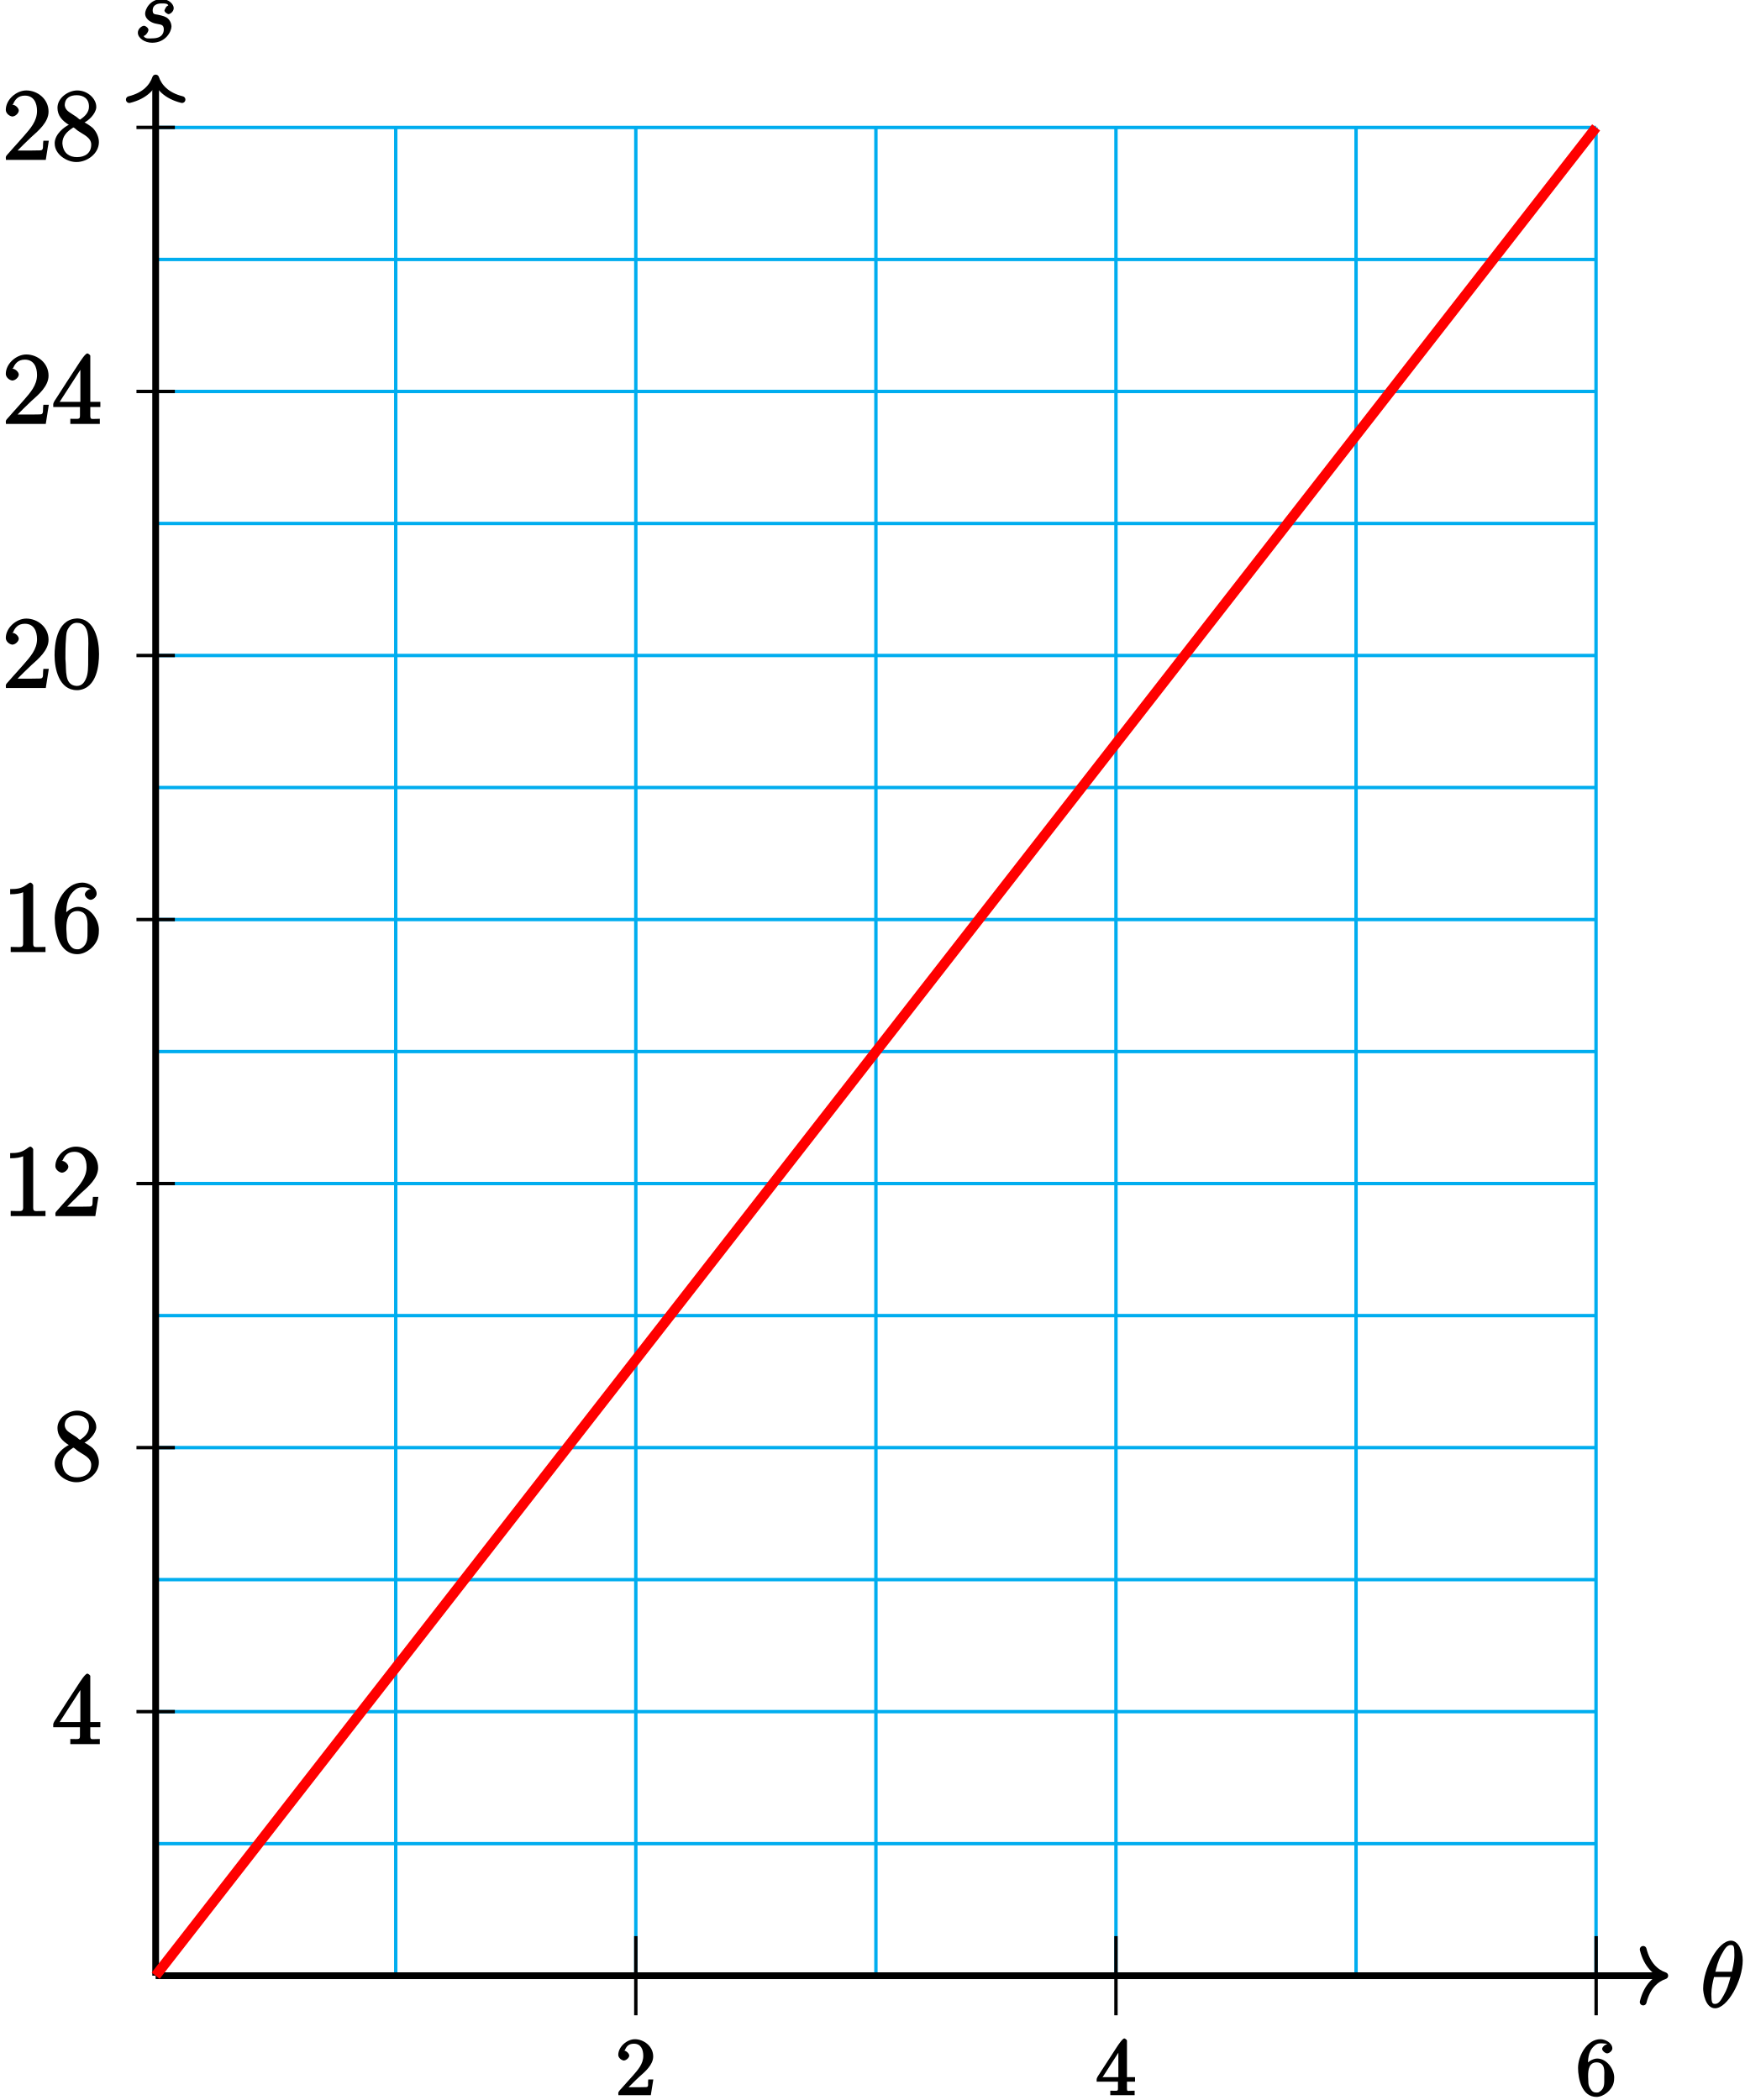
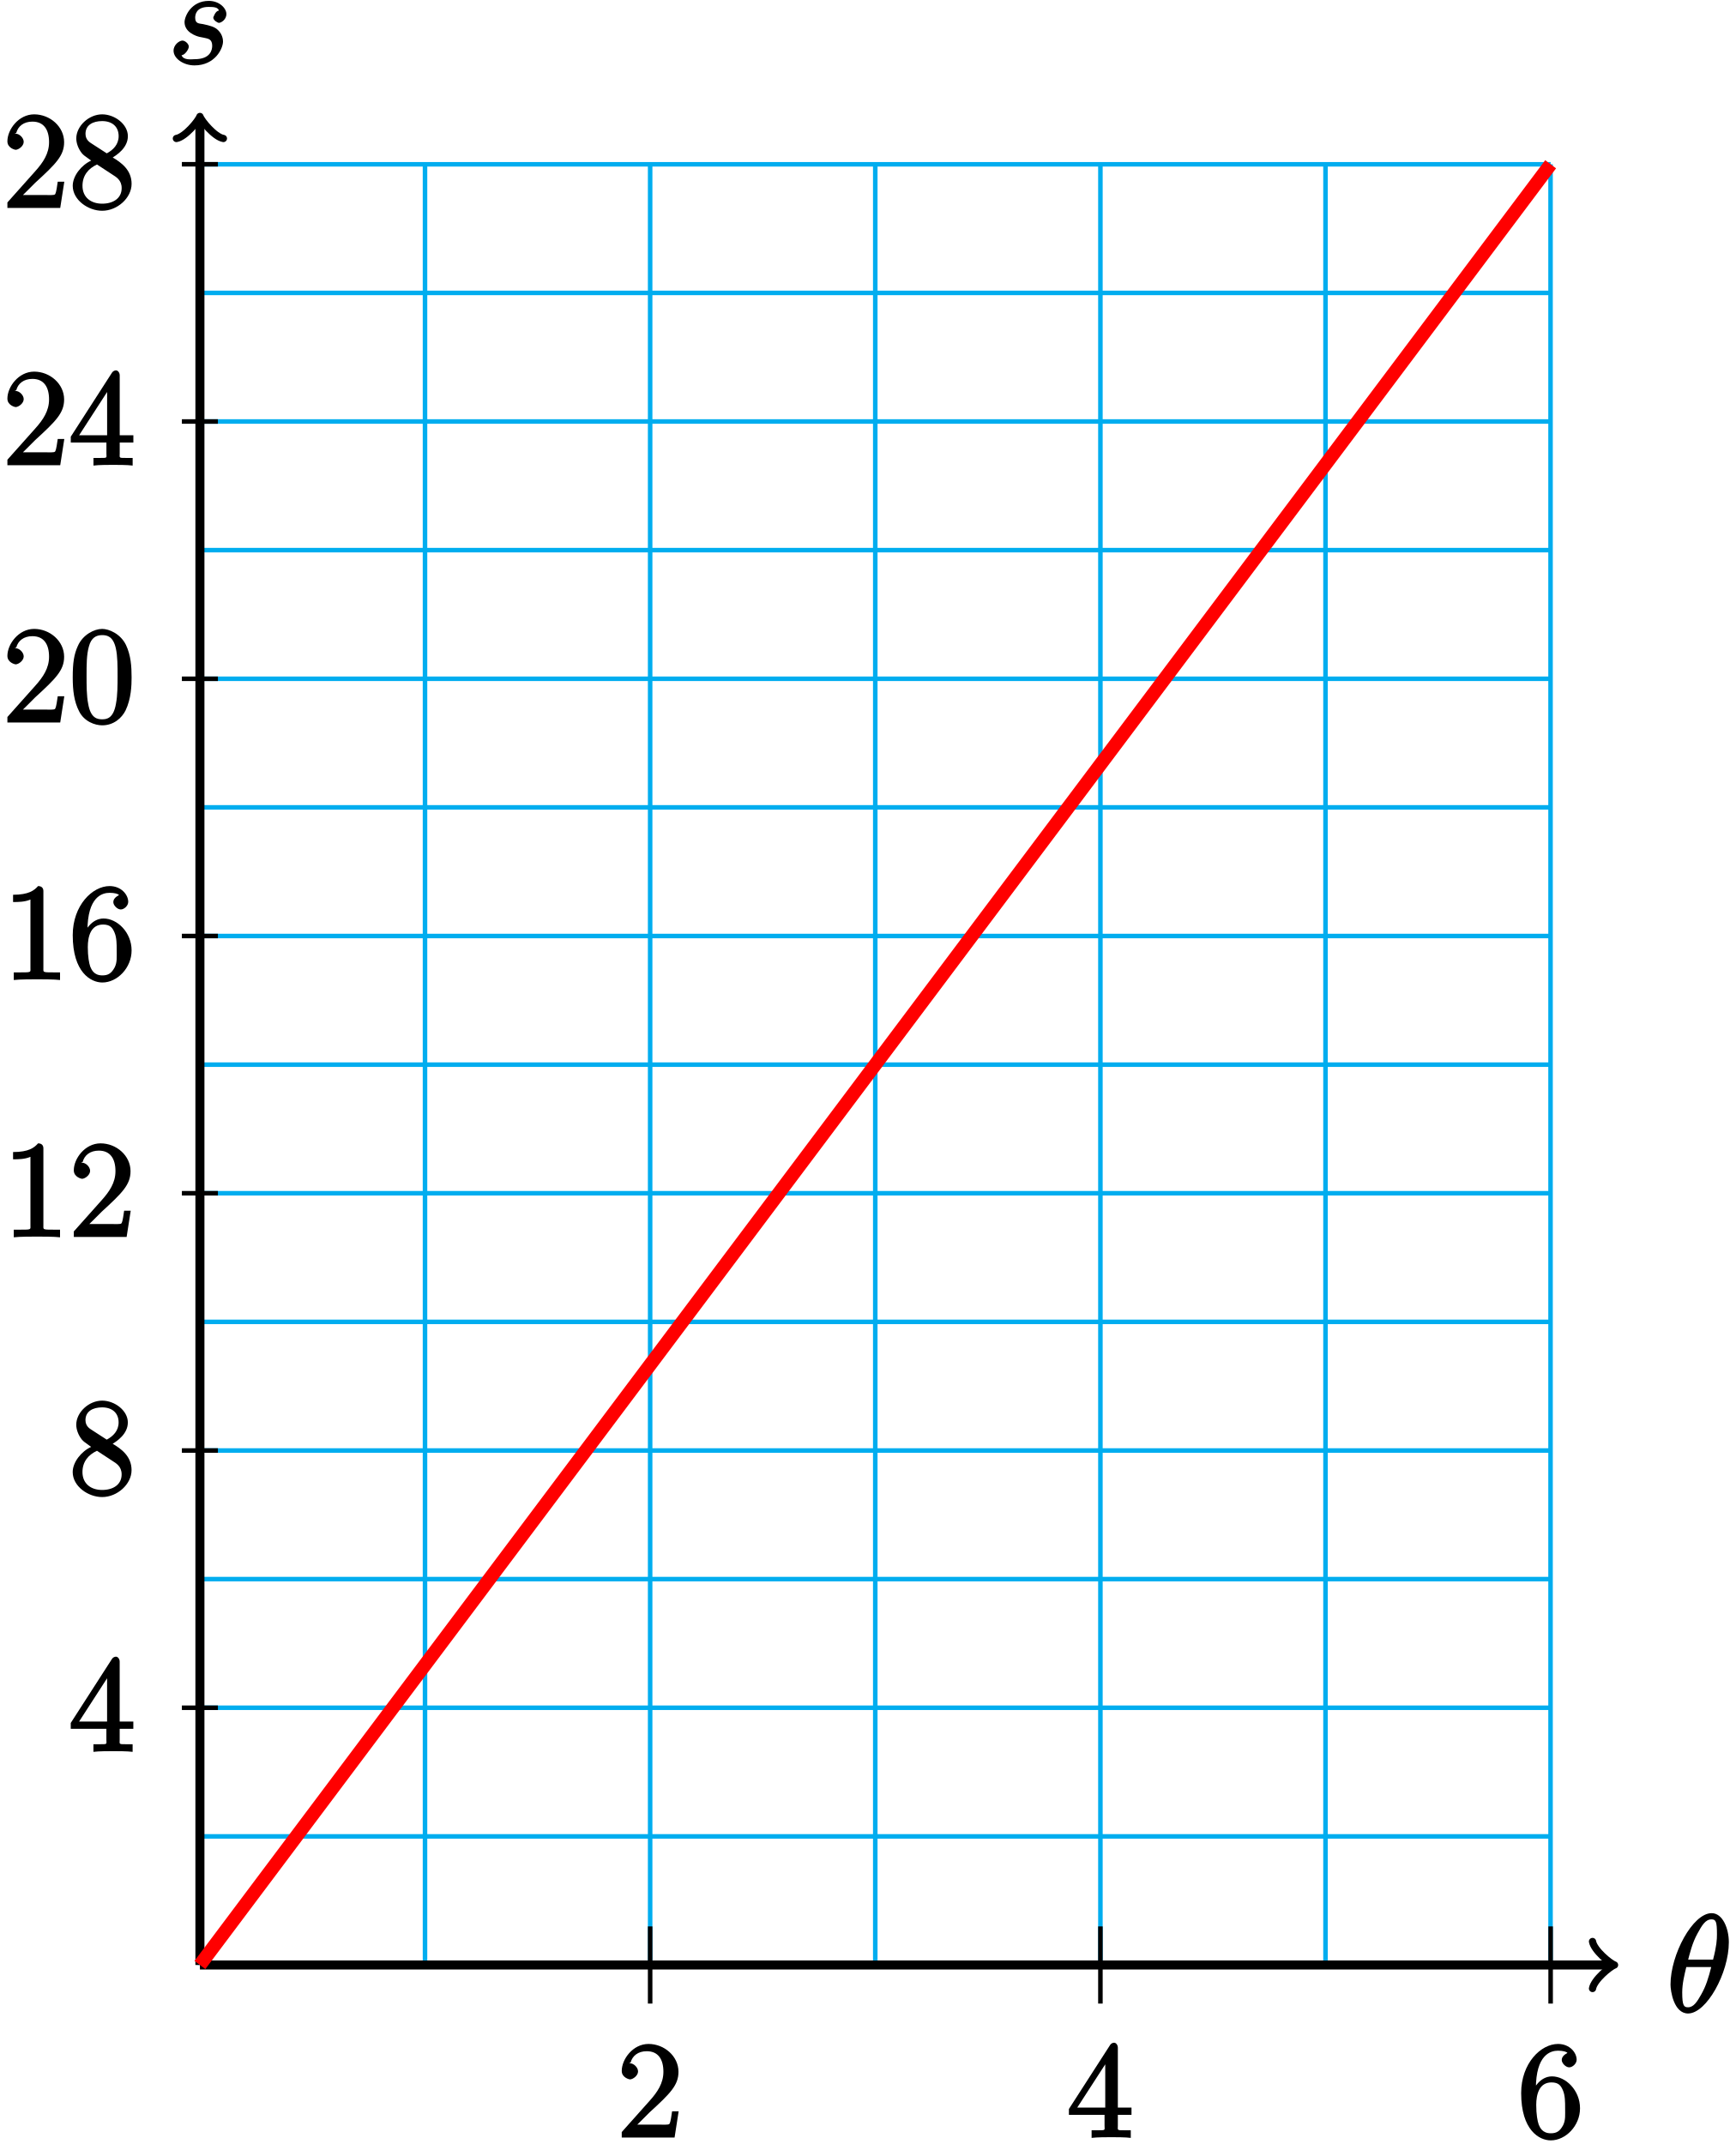
- <svg xmlns="http://www.w3.org/2000/svg" xmlns:xlink="http://www.w3.org/1999/xlink" width="206pt" height="248pt" viewBox="0 0 206 248" version="1.1">
+ <svg xmlns="http://www.w3.org/2000/svg" xmlns:xlink="http://www.w3.org/1999/xlink" width="153pt" height="189pt" viewBox="0 0 153 189" version="1.1">
  <defs>
    <g>
      <symbol overflow="visible" id="glyph0-0">
        <path style="stroke:none;" d="" />
      </symbol>
      <symbol overflow="visible" id="glyph0-1">
-         <path style="stroke:none;" d="M 4.938 -5.562 C 4.938 -6.656 4.422 -7.875 3.547 -7.875 C 2.031 -7.875 0.266 -4.578 0.266 -2.203 C 0.266 -1.719 0.531 0.109 1.672 0.109 C 3.125 0.109 4.938 -3.125 4.938 -5.562 Z M 1.672 -4.047 C 1.828 -4.688 2.016 -5.484 2.438 -6.25 C 2.797 -6.891 3.062 -7.359 3.531 -7.359 C 3.891 -7.359 3.953 -7.219 3.953 -6.172 C 3.953 -5.797 3.922 -5.25 3.656 -4.203 L 1.719 -4.203 Z M 3.531 -3.719 C 3.266 -2.672 3.078 -2.094 2.688 -1.422 C 2.375 -0.875 2.125 -0.406 1.672 -0.406 C 1.344 -0.406 1.234 -0.516 1.234 -1.578 C 1.234 -2.281 1.406 -3.016 1.547 -3.578 L 3.484 -3.578 Z M 3.531 -3.719 " />
+         <path style="stroke:none;" d="M 5.453 -6.156 C 5.453 -7.375 4.906 -8.719 3.938 -8.719 C 2.266 -8.719 0.312 -5.062 0.312 -2.422 C 0.312 -1.875 0.594 0.125 1.859 0.125 C 3.484 0.125 5.453 -3.438 5.453 -6.156 Z M 1.828 -4.469 C 2.016 -5.172 2.219 -6.078 2.688 -6.922 C 3.078 -7.641 3.391 -8.172 3.922 -8.172 C 4.312 -8.172 4.406 -7.984 4.406 -6.844 C 4.406 -6.406 4.375 -5.812 4.062 -4.625 L 1.859 -4.625 Z M 3.938 -4.109 C 3.641 -2.938 3.438 -2.297 3.016 -1.547 C 2.672 -0.938 2.359 -0.422 1.859 -0.422 C 1.5 -0.422 1.344 -0.547 1.344 -1.734 C 1.344 -2.516 1.547 -3.328 1.703 -3.969 L 3.906 -3.969 Z M 3.938 -4.109 " />
      </symbol>
      <symbol overflow="visible" id="glyph0-2">
-         <path style="stroke:none;" d="M 2.453 -2.156 C 2.641 -2.125 2.922 -2.062 3 -2.047 C 3.125 -2 3.438 -1.984 3.438 -1.469 C 3.438 -1.125 3.312 -0.406 2.062 -0.406 C 1.844 -0.406 1.188 -0.297 1.062 -0.703 C 1.25 -0.672 1.625 -1.156 1.625 -1.406 C 1.625 -1.625 1.312 -1.891 1.094 -1.891 C 0.859 -1.891 0.375 -1.562 0.375 -1.078 C 0.375 -0.438 1.188 0.109 2.062 0.109 C 3.688 0.109 4.344 -1.25 4.344 -1.812 C 4.344 -1.969 4.297 -2.375 3.953 -2.719 C 3.688 -2.984 3.312 -3.078 2.719 -3.203 C 2.438 -3.266 2.125 -3.203 2.125 -3.688 C 2.125 -3.906 2.156 -4.531 3.188 -4.531 C 3.641 -4.531 3.906 -4.516 3.969 -4.281 C 3.719 -4.281 3.516 -3.719 3.516 -3.703 C 3.516 -3.484 3.891 -3.266 4 -3.266 C 4.141 -3.266 4.609 -3.531 4.609 -3.984 C 4.609 -4.438 4.031 -5.047 3.203 -5.047 C 1.781 -5.047 1.234 -3.797 1.234 -3.344 C 1.234 -2.531 2.203 -2.203 2.453 -2.156 Z M 2.453 -2.156 " />
+         <path style="stroke:none;" d="M 2.719 -2.391 C 2.922 -2.359 3.25 -2.281 3.328 -2.266 C 3.484 -2.219 3.844 -2.172 3.844 -1.609 C 3.844 -1.234 3.688 -0.422 2.297 -0.422 C 2.047 -0.422 1.297 -0.297 1.141 -0.781 C 1.391 -0.75 1.781 -1.266 1.781 -1.531 C 1.781 -1.781 1.453 -2.062 1.219 -2.062 C 0.953 -2.062 0.438 -1.703 0.438 -1.172 C 0.438 -0.469 1.328 0.125 2.281 0.125 C 4.094 0.125 4.797 -1.359 4.797 -1.984 C 4.797 -2.156 4.75 -2.609 4.359 -2.984 C 4.062 -3.281 3.672 -3.375 3.031 -3.516 C 2.703 -3.578 2.344 -3.531 2.344 -4.078 C 2.344 -4.312 2.406 -5.031 3.531 -5.031 C 4.047 -5.031 4.359 -4.984 4.438 -4.703 C 4.125 -4.703 3.938 -4.094 3.938 -4.094 C 3.938 -3.844 4.328 -3.625 4.438 -3.625 C 4.609 -3.625 5.094 -3.891 5.094 -4.406 C 5.094 -4.906 4.484 -5.562 3.547 -5.562 C 1.984 -5.562 1.406 -4.188 1.406 -3.688 C 1.406 -2.781 2.453 -2.453 2.719 -2.391 Z M 2.719 -2.391 " />
      </symbol>
      <symbol overflow="visible" id="glyph1-0">
        <path style="stroke:none;" d="" />
      </symbol>
      <symbol overflow="visible" id="glyph1-1">
-         <path style="stroke:none;" d="M 0.969 -5.125 C 1.172 -5.719 1.438 -6.094 2.109 -6.094 C 2.953 -6.094 3.219 -5.406 3.219 -4.656 C 3.219 -3.688 2.578 -3 1.969 -2.297 L 1.281 -1.531 C 1.078 -1.312 0.875 -1.078 0.672 -0.844 L 0.453 -0.609 C 0.406 -0.531 0.266 -0.391 0.266 -0.266 C 0.266 -0.219 0.281 -0.172 0.281 -0.016 L 4.109 -0.016 L 4.406 -1.875 L 3.812 -1.875 C 3.719 -1.297 3.938 -0.969 3.531 -0.969 C 3.266 -0.969 2.984 -0.953 2.719 -0.953 L 1.484 -0.953 C 1.766 -1.219 2.234 -1.719 2.75 -2.188 C 3.422 -2.781 4.391 -3.594 4.391 -4.594 C 4.391 -5.797 3.266 -6.625 2.234 -6.625 C 1.297 -6.625 0.266 -5.734 0.266 -4.766 C 0.266 -4.5 0.547 -4.172 0.906 -4.109 C 1.219 -4.109 1.562 -4.453 1.562 -4.688 C 1.562 -4.922 1.25 -5.234 0.969 -5.281 C 0.906 -5.281 0.844 -5.281 1.031 -5.328 Z M 0.969 -5.125 " />
+         <path style="stroke:none;" d="M 5.266 -2.312 L 4.859 -2.312 C 4.797 -1.953 4.75 -1.406 4.625 -1.203 C 4.547 -1.094 3.984 -1.141 3.625 -1.141 L 1.406 -1.141 L 1.516 -0.891 C 1.844 -1.156 2.562 -1.922 2.875 -2.219 C 4.703 -3.891 5.422 -4.609 5.422 -5.797 C 5.422 -7.172 4.172 -8.25 2.781 -8.25 C 1.406 -8.25 0.422 -6.906 0.422 -5.875 C 0.422 -5.266 1.109 -5.125 1.141 -5.125 C 1.406 -5.125 1.859 -5.453 1.859 -5.828 C 1.859 -6.172 1.484 -6.547 1.141 -6.547 C 1.047 -6.547 1.016 -6.547 1.203 -6.609 C 1.359 -7.203 1.859 -7.609 2.625 -7.609 C 3.641 -7.609 4.094 -6.891 4.094 -5.797 C 4.094 -4.781 3.562 -4 2.875 -3.234 L 0.422 -0.484 L 0.422 0 L 5.078 0 L 5.438 -2.312 Z M 5.266 -2.312 " />
      </symbol>
      <symbol overflow="visible" id="glyph1-2">
-         <path style="stroke:none;" d="M 0.266 -1.609 L 2.578 -1.609 L 2.578 -0.828 C 2.578 -0.438 2.5 -0.547 1.672 -0.547 L 1.672 -0.016 L 4.547 -0.016 L 4.547 -0.547 C 4.25 -0.547 4.125 -0.531 4.031 -0.531 C 3.703 -0.531 3.641 -0.453 3.641 -0.828 L 3.641 -1.609 L 4.594 -1.609 L 4.594 -2.141 L 3.641 -2.141 L 3.641 -6.469 C 3.641 -6.547 3.406 -6.719 3.328 -6.719 C 3.125 -6.719 2.625 -5.984 2.406 -5.641 C 1.719 -4.578 1.016 -3.516 0.328 -2.438 L 0.203 -2.25 C 0.156 -2.156 0.062 -2 0.062 -1.891 C 0.062 -1.844 0.062 -1.781 0.062 -1.609 Z M 0.625 -1.922 L 2.938 -5.516 L 2.625 -5.609 L 2.625 -2.141 L 0.781 -2.141 Z M 0.625 -1.922 " />
+         <path style="stroke:none;" d="M 4.469 -7.922 C 4.469 -8.156 4.312 -8.359 4.141 -8.359 C 4.047 -8.359 3.891 -8.312 3.797 -8.172 L 0.156 -2.516 L 0.156 -2 L 3.297 -2 L 3.297 -1.047 C 3.297 -0.609 3.438 -0.641 2.562 -0.641 L 2.156 -0.641 L 2.156 0.031 C 2.609 -0.031 3.547 -0.031 3.891 -0.031 C 4.219 -0.031 5.172 -0.031 5.609 0.031 L 5.609 -0.641 L 5.219 -0.641 C 4.344 -0.641 4.469 -0.609 4.469 -1.047 L 4.469 -2 L 5.672 -2 L 5.672 -2.641 L 4.469 -2.641 Z M 3.359 -7 L 3.359 -2.641 L 0.891 -2.641 L 3.641 -6.891 Z M 3.359 -7 " />
      </symbol>
      <symbol overflow="visible" id="glyph1-3">
-         <path style="stroke:none;" d="M 1.188 -3.359 L 1.375 -3.359 C 1.375 -4.156 1.344 -5.109 2.078 -5.797 C 2.344 -6.047 2.547 -6.141 2.891 -6.141 C 3.188 -6.141 3.422 -6.078 3.391 -6.125 C 3.703 -6.016 3.672 -6.016 3.641 -6.016 C 3.406 -6.016 3.047 -5.703 3.047 -5.484 C 3.047 -5.266 3.406 -4.953 3.641 -4.953 C 3.859 -4.953 4.25 -5.234 4.25 -5.531 C 4.25 -6.188 3.422 -6.625 2.844 -6.625 C 1.25 -6.625 0.203 -4.641 0.203 -3.25 C 0.203 -1.953 0.656 0.188 2.375 0.188 C 3.234 0.188 4.188 -0.625 4.391 -1.438 C 4.453 -1.656 4.469 -1.891 4.469 -2.109 C 4.469 -3.094 3.594 -4.344 2.453 -4.344 C 1.938 -4.344 1.141 -3.875 1.016 -3.359 Z M 1.391 -2.203 L 1.391 -2.297 C 1.391 -2.984 1.484 -3.891 2.391 -3.891 L 2.453 -3.891 C 3.453 -3.812 3.297 -2.797 3.297 -2.156 L 3.297 -1.984 C 3.297 -1.391 3.344 -0.812 2.766 -0.438 C 2.609 -0.328 2.562 -0.328 2.375 -0.328 C 2 -0.328 1.844 -0.484 1.641 -0.797 C 1.344 -1.25 1.438 -1.688 1.391 -2.203 Z M 1.391 -2.203 " />
+         <path style="stroke:none;" d="M 1.625 -4.297 C 1.625 -7.328 2.938 -7.656 3.578 -7.656 C 4.016 -7.656 4.328 -7.562 4.391 -7.469 C 4.531 -7.469 3.906 -7.312 3.906 -6.828 C 3.906 -6.562 4.25 -6.188 4.562 -6.188 C 4.859 -6.188 5.219 -6.516 5.219 -6.859 C 5.219 -7.484 4.609 -8.25 3.578 -8.25 C 2.062 -8.25 0.328 -6.547 0.328 -3.922 C 0.328 -0.641 1.922 0.25 2.938 0.25 C 4.25 0.25 5.516 -1.031 5.516 -2.578 C 5.516 -4.172 4.25 -5.391 3.047 -5.391 C 1.984 -5.391 1.422 -4.312 1.297 -3.984 L 1.625 -3.984 Z M 2.938 -0.375 C 2.188 -0.375 1.984 -0.891 1.875 -1.141 C 1.766 -1.453 1.656 -2.031 1.656 -2.875 C 1.656 -3.812 1.922 -4.859 3 -4.859 C 3.656 -4.859 3.844 -4.547 4.016 -4.141 C 4.203 -3.703 4.203 -3.109 4.203 -2.594 C 4.203 -1.984 4.25 -1.547 4.031 -1.094 C 3.734 -0.531 3.422 -0.375 2.938 -0.375 Z M 2.938 -0.375 " />
      </symbol>
-       <symbol overflow="visible" id="glyph2-0">
-         <path style="stroke:none;" d="" />
+       <symbol overflow="visible" id="glyph1-4">
+         <path style="stroke:none;" d="M 3.672 -4.344 C 4.266 -4.672 5.188 -5.328 5.188 -6.328 C 5.188 -7.375 4.031 -8.25 2.922 -8.25 C 1.75 -8.25 0.641 -7.219 0.641 -6.125 C 0.641 -5.719 0.812 -5.219 1.141 -4.812 C 1.281 -4.656 1.297 -4.641 1.953 -4.172 C 1.094 -3.781 0.328 -2.828 0.328 -1.953 C 0.328 -0.688 1.703 0.25 2.922 0.25 C 4.25 0.25 5.516 -0.875 5.516 -2.125 C 5.516 -3.344 4.609 -4 3.844 -4.453 Z M 2.047 -5.641 C 1.891 -5.75 1.453 -5.953 1.453 -6.531 C 1.453 -7.312 2.109 -7.656 2.922 -7.656 C 3.781 -7.656 4.375 -7.188 4.375 -6.328 C 4.375 -5.594 3.891 -5.109 3.328 -4.812 Z M 2.375 -3.891 L 3.828 -2.938 C 4.141 -2.734 4.641 -2.469 4.641 -1.75 C 4.641 -0.844 3.891 -0.375 2.922 -0.375 C 1.906 -0.375 1.188 -0.953 1.188 -1.953 C 1.188 -2.875 1.719 -3.484 2.469 -3.828 Z M 2.375 -3.891 " />
      </symbol>
-       <symbol overflow="visible" id="glyph2-1">
-         <path style="stroke:none;" d="M 0.328 -2.016 L 3.281 -2.016 L 3.281 -1 C 3.281 -0.516 3.125 -0.625 2.141 -0.625 L 2.141 -0.016 L 5.625 -0.016 L 5.625 -0.625 C 5.312 -0.625 5.156 -0.609 5.031 -0.609 C 4.641 -0.609 4.5 -0.531 4.5 -1 L 4.5 -2.016 L 5.688 -2.016 L 5.688 -2.625 L 4.5 -2.625 L 4.5 -8.062 C 4.5 -8.156 4.25 -8.344 4.156 -8.344 C 3.906 -8.344 3.328 -7.438 3.047 -7 C 2.188 -5.672 1.297 -4.344 0.453 -3 L 0.297 -2.766 C 0.234 -2.656 0.125 -2.469 0.125 -2.344 C 0.125 -2.266 0.125 -2.203 0.125 -2.016 Z M 0.734 -2.391 L 3.641 -6.891 L 3.328 -6.984 L 3.328 -2.625 L 0.891 -2.625 Z M 0.734 -2.391 " />
+       <symbol overflow="visible" id="glyph1-5">
+         <path style="stroke:none;" d="M 3.594 -7.812 C 3.594 -8.078 3.438 -8.25 3.125 -8.25 C 2.797 -7.875 2.312 -7.484 0.922 -7.484 L 0.922 -6.844 C 1.359 -6.844 1.953 -6.844 2.453 -7.062 L 2.453 -1.062 C 2.453 -0.641 2.578 -0.641 1.531 -0.641 L 0.984 -0.641 L 0.984 0.031 C 1.484 -0.031 2.641 -0.031 3.031 -0.031 C 3.438 -0.031 4.578 -0.031 5.062 0.031 L 5.062 -0.641 L 4.531 -0.641 C 3.484 -0.641 3.594 -0.641 3.594 -1.062 Z M 3.594 -7.812 " />
      </symbol>
-       <symbol overflow="visible" id="glyph2-2">
-         <path style="stroke:none;" d="M 2.047 -4.172 L 2.047 -4.203 C 1.391 -3.906 0.359 -3.078 0.297 -2.062 L 0.297 -1.953 C 0.297 -0.688 1.672 0.203 2.781 0.234 L 2.891 0.234 C 4.094 0.234 5.516 -0.734 5.516 -2.125 C 5.516 -2.719 5.203 -3.375 4.781 -3.797 C 4.609 -3.953 4.406 -4.078 4.203 -4.219 C 4.031 -4.328 3.734 -4.5 3.734 -4.5 L 3.734 -4.406 C 4.25 -4.609 5.125 -5.422 5.203 -6.188 L 5.203 -6.297 C 5.203 -7.219 4.219 -8.219 2.953 -8.219 C 1.938 -8.219 0.625 -7.375 0.625 -6.172 C 0.625 -5.266 1.156 -4.641 2.047 -4.109 Z M 1.219 -1.828 C 1.219 -1.875 1.203 -1.938 1.203 -1.984 C 1.203 -2.828 1.766 -3.375 2.422 -3.797 C 2.469 -3.828 2.422 -3.844 2.484 -3.844 C 2.625 -3.844 2.844 -3.578 3.062 -3.438 C 3.641 -3.031 4.609 -2.672 4.609 -1.828 C 4.609 -0.797 3.844 -0.344 2.938 -0.344 C 2.031 -0.344 1.344 -0.797 1.219 -1.828 Z M 1.484 -6.453 C 1.484 -7.328 2.109 -7.656 2.891 -7.656 C 3.656 -7.656 4.344 -7.281 4.344 -6.312 C 4.344 -5.625 3.859 -5.156 3.344 -4.812 C 3.297 -4.797 3.375 -4.781 3.328 -4.781 L 3.312 -4.781 C 3.188 -4.781 3.031 -4.984 2.844 -5.109 L 2.25 -5.5 C 1.859 -5.75 1.547 -5.969 1.484 -6.453 Z M 1.484 -6.453 " />
-       </symbol>
-       <symbol overflow="visible" id="glyph2-3">
-         <path style="stroke:none;" d="M 0.891 -7.328 L 0.891 -6.844 C 1.625 -6.844 2.078 -6.938 2.422 -7.078 L 2.422 -1.016 C 2.422 -0.547 2.141 -0.609 1.672 -0.609 C 1.484 -0.609 1.297 -0.625 0.953 -0.625 L 0.953 -0.016 L 5.062 -0.016 L 5.062 -0.625 C 4.75 -0.625 4.547 -0.609 4.375 -0.609 C 3.781 -0.609 3.609 -0.531 3.609 -1.047 L 3.609 -7.906 C 3.609 -7.984 3.406 -8.219 3.281 -8.219 C 3.125 -8.219 2.844 -7.953 2.688 -7.875 C 2.172 -7.531 1.703 -7.453 0.891 -7.453 Z M 0.891 -7.328 " />
-       </symbol>
-       <symbol overflow="visible" id="glyph2-4">
-         <path style="stroke:none;" d="M 1.156 -6.391 C 1.406 -7.125 1.812 -7.609 2.625 -7.609 C 3.688 -7.609 4.062 -6.734 4.062 -5.797 C 4.062 -4.578 3.25 -3.688 2.5 -2.828 L 1.641 -1.859 C 1.391 -1.594 1.141 -1.297 0.891 -1.016 L 0.609 -0.703 C 0.531 -0.609 0.375 -0.469 0.375 -0.312 C 0.375 -0.25 0.391 -0.188 0.391 -0.016 L 5.094 -0.016 L 5.453 -2.281 L 4.812 -2.281 C 4.703 -1.594 4.922 -1.141 4.406 -1.141 C 4.078 -1.141 3.734 -1.125 3.391 -1.125 L 1.766 -1.125 C 2.156 -1.516 2.75 -2.125 3.391 -2.719 C 4.234 -3.469 5.422 -4.469 5.422 -5.719 C 5.422 -7.234 4.094 -8.219 2.797 -8.219 C 1.625 -8.219 0.375 -7.141 0.375 -5.922 C 0.375 -5.594 0.688 -5.219 1.125 -5.141 C 1.516 -5.141 1.906 -5.547 1.906 -5.844 C 1.906 -6.125 1.547 -6.484 1.219 -6.531 C 1.141 -6.531 1.062 -6.531 1.234 -6.594 Z M 1.156 -6.391 " />
-       </symbol>
-       <symbol overflow="visible" id="glyph2-5">
-         <path style="stroke:none;" d="M 1.484 -4.141 L 1.656 -4.141 C 1.656 -5.156 1.641 -6.391 2.562 -7.234 C 2.875 -7.547 3.172 -7.672 3.609 -7.672 C 4 -7.672 4.312 -7.578 4.312 -7.562 C 4.625 -7.453 4.594 -7.453 4.547 -7.453 C 4.266 -7.453 3.859 -7.109 3.859 -6.828 C 3.859 -6.547 4.25 -6.188 4.547 -6.188 C 4.828 -6.188 5.25 -6.531 5.25 -6.891 C 5.25 -7.703 4.281 -8.219 3.562 -8.219 C 1.547 -8.219 0.297 -5.781 0.297 -4.047 C 0.297 -2.422 0.812 0.234 2.969 0.234 C 4.047 0.234 5.172 -0.75 5.422 -1.766 C 5.5 -2.047 5.516 -2.328 5.516 -2.625 C 5.516 -3.844 4.5 -5.359 3.062 -5.359 C 2.422 -5.359 1.484 -4.812 1.328 -4.141 Z M 1.672 -2.719 L 1.672 -2.859 C 1.672 -3.703 1.859 -4.859 2.984 -4.859 L 3.062 -4.859 C 4.312 -4.75 4.172 -3.484 4.172 -2.672 L 4.172 -2.469 C 4.172 -1.719 4.203 -0.969 3.5 -0.5 C 3.297 -0.375 3.203 -0.344 2.969 -0.344 C 2.5 -0.344 2.266 -0.562 2 -0.938 C 1.641 -1.5 1.734 -2.094 1.672 -2.719 Z M 1.672 -2.719 " />
-       </symbol>
-       <symbol overflow="visible" id="glyph2-6">
-         <path style="stroke:none;" d="M 2.766 -8.219 C 0.484 -8.016 0.281 -5.047 0.281 -3.891 C 0.281 -2.266 0.812 0.234 2.922 0.234 L 3.062 0.234 C 5.328 0.031 5.531 -2.875 5.531 -4.047 C 5.531 -5.672 5.016 -8.234 2.922 -8.234 C 2.875 -8.234 2.828 -8.219 2.766 -8.219 Z M 1.578 -3.25 C 1.562 -3.344 1.562 -3.453 1.562 -3.547 C 1.562 -4.297 1.562 -5.062 1.625 -5.797 C 1.656 -6.281 1.656 -6.703 1.938 -7.109 C 2.188 -7.5 2.484 -7.719 2.922 -7.719 C 4.547 -7.719 4.25 -5.375 4.25 -4.25 L 4.25 -3.375 C 4.25 -2.484 4.266 -1.641 3.938 -1.016 C 3.734 -0.578 3.422 -0.266 2.922 -0.266 L 2.844 -0.266 C 1.406 -0.375 1.688 -2.156 1.578 -3.25 Z M 1.578 -3.25 " />
+       <symbol overflow="visible" id="glyph1-6">
+         <path style="stroke:none;" d="M 5.516 -3.969 C 5.516 -4.953 5.453 -5.922 5.016 -6.844 C 4.531 -7.828 3.516 -8.25 2.922 -8.25 C 2.234 -8.25 1.219 -7.75 0.781 -6.75 C 0.438 -6 0.328 -5.266 0.328 -3.969 C 0.328 -2.812 0.453 -1.828 0.891 -0.984 C 1.344 -0.078 2.297 0.25 2.922 0.25 C 3.953 0.25 4.656 -0.406 4.984 -1.062 C 5.484 -2.109 5.516 -3.281 5.516 -3.969 Z M 2.922 -0.281 C 2.531 -0.281 1.906 -0.344 1.688 -1.656 C 1.547 -2.359 1.547 -3.281 1.547 -4.109 C 1.547 -5.094 1.547 -5.969 1.75 -6.688 C 1.953 -7.484 2.406 -7.703 2.922 -7.703 C 3.375 -7.703 3.891 -7.578 4.125 -6.547 C 4.281 -5.875 4.281 -4.922 4.281 -4.109 C 4.281 -3.312 4.281 -2.406 4.141 -1.672 C 3.922 -0.359 3.328 -0.281 2.922 -0.281 Z M 2.922 -0.281 " />
      </symbol>
    </g>
  </defs>
  <g id="surface1">
-     <path style="fill:none;stroke-width:0.399;stroke-linecap:butt;stroke-linejoin:miter;stroke:rgb(0%,67.839%,93.729%);stroke-opacity:1;stroke-miterlimit:10;" d="M -0.001 -0 L 170.081 -0 M -0.001 15.59 L 170.081 15.59 M -0.001 31.183 L 170.081 31.183 M -0.001 46.773 L 170.081 46.773 M -0.001 62.363 L 170.081 62.363 M -0.001 77.953 L 170.081 77.953 M -0.001 93.547 L 170.081 93.547 M -0.001 109.136 L 170.081 109.136 M -0.001 124.726 L 170.081 124.726 M -0.001 140.316 L 170.081 140.316 M -0.001 155.91 L 170.081 155.91 M -0.001 171.5 L 170.081 171.5 M -0.001 187.09 L 170.081 187.09 M -0.001 202.679 L 170.081 202.679 M -0.001 218.265 L 170.081 218.265 M -0.001 -0 L -0.001 218.273 M 28.347 -0 L 28.347 218.273 M 56.694 -0 L 56.694 218.273 M 85.042 -0 L 85.042 218.273 M 113.386 -0 L 113.386 218.273 M 141.733 -0 L 141.733 218.273 M 170.069 -0 L 170.069 218.273 " transform="matrix(1,0,0,-1,18.38,233.32)" />
-     <path style="fill:none;stroke-width:0.797;stroke-linecap:butt;stroke-linejoin:miter;stroke:rgb(0%,0%,0%);stroke-opacity:1;stroke-miterlimit:10;" d="M -0.001 -0 L 177.788 -0 " transform="matrix(1,0,0,-1,18.38,233.32)" />
-     <path style="fill:none;stroke-width:0.797;stroke-linecap:round;stroke-linejoin:round;stroke:rgb(0%,0%,0%);stroke-opacity:1;stroke-miterlimit:10;" d="M -2.551 3.109 C -2.086 1.246 -1.047 0.363 -0 -0 C -1.047 -0.364 -2.086 -1.242 -2.551 -3.11 " transform="matrix(1,0,0,-1,196.5665,233.32)" />
+     <path style="fill:none;stroke-width:0.399;stroke-linecap:butt;stroke-linejoin:miter;stroke:rgb(0%,67.839%,93.729%);stroke-opacity:1;stroke-miterlimit:10;" d="M 0.001 0.001 L 119.056 0.001 M 0.001 11.337 L 119.056 11.337 M 0.001 22.677 L 119.056 22.677 M 0.001 34.017 L 119.056 34.017 M 0.001 45.353 L 119.056 45.353 M 0.001 56.693 L 119.056 56.693 M 0.001 68.032 L 119.056 68.032 M 0.001 79.368 L 119.056 79.368 M 0.001 90.708 L 119.056 90.708 M 0.001 102.048 L 119.056 102.048 M 0.001 113.384 L 119.056 113.384 M 0.001 124.724 L 119.056 124.724 M 0.001 136.064 L 119.056 136.064 M 0.001 147.4 L 119.056 147.4 M 0.001 158.736 L 119.056 158.736 M 0.001 0.001 L 0.001 158.74 M 19.841 0.001 L 19.841 158.74 M 39.685 0.001 L 39.685 158.74 M 59.528 0.001 L 59.528 158.74 M 79.372 0.001 L 79.372 158.74 M 99.212 0.001 L 99.212 158.74 M 119.048 0.001 L 119.048 158.74 " transform="matrix(1,0,0,-1,17.62,173.22)" />
+     <path style="fill:none;stroke-width:0.797;stroke-linecap:butt;stroke-linejoin:miter;stroke:rgb(0%,0%,0%);stroke-opacity:1;stroke-miterlimit:10;" d="M 0.001 0.001 L 124.302 0.001 " transform="matrix(1,0,0,-1,17.62,173.22)" />
+     <path style="fill:none;stroke-width:0.638;stroke-linecap:round;stroke-linejoin:round;stroke:rgb(0%,0%,0%);stroke-opacity:1;stroke-miterlimit:10;" d="M -1.554 2.072 C -1.425 1.294 0 0.13 0.387 0.001 C 0 -0.128 -1.425 -1.296 -1.554 -2.073 " transform="matrix(1,0,0,-1,141.9216,173.22)" />
    <g style="fill:rgb(0%,0%,0%);fill-opacity:1;">
-       <use xlink:href="#glyph0-1" x="200.832" y="237.058" />
+       <use xlink:href="#glyph0-1" x="146.93" y="177.37" />
    </g>
-     <path style="fill:none;stroke-width:0.797;stroke-linecap:butt;stroke-linejoin:miter;stroke:rgb(0%,0%,0%);stroke-opacity:1;stroke-miterlimit:10;" d="M -0.001 -0 L -0.001 223.711 " transform="matrix(1,0,0,-1,18.38,233.32)" />
-     <path style="fill:none;stroke-width:0.797;stroke-linecap:round;stroke-linejoin:round;stroke:rgb(0%,0%,0%);stroke-opacity:1;stroke-miterlimit:10;" d="M -2.551 3.11 C -2.086 1.243 -1.047 0.364 -0 0.001 C -1.047 -0.362 -2.086 -1.245 -2.551 -3.112 " transform="matrix(0,-1,-1,0,18.38,9.21064)" />
+     <path style="fill:none;stroke-width:0.797;stroke-linecap:butt;stroke-linejoin:miter;stroke:rgb(0%,0%,0%);stroke-opacity:1;stroke-miterlimit:10;" d="M 0.001 0.001 L 0.001 162.568 " transform="matrix(1,0,0,-1,17.62,173.22)" />
+     <path style="fill:none;stroke-width:0.638;stroke-linecap:round;stroke-linejoin:round;stroke:rgb(0%,0%,0%);stroke-opacity:1;stroke-miterlimit:10;" d="M -1.555 2.073 C -1.426 1.296 -0 0.128 0.387 -0.001 C -0 -0.13 -1.426 -1.294 -1.555 -2.071 " transform="matrix(0,-1,-1,0,17.62,10.65231)" />
    <g style="fill:rgb(0%,0%,0%);fill-opacity:1;">
-       <use xlink:href="#glyph0-2" x="15.902" y="4.938" />
+       <use xlink:href="#glyph0-2" x="14.86" y="5.64" />
    </g>
-     <path style="fill:none;stroke-width:0.399;stroke-linecap:butt;stroke-linejoin:miter;stroke:rgb(0%,0%,0%);stroke-opacity:1;stroke-miterlimit:10;" d="M 56.694 4.675 L 56.694 -4.676 " transform="matrix(1,0,0,-1,18.38,233.32)" />
+     <path style="fill:none;stroke-width:0.399;stroke-linecap:butt;stroke-linejoin:miter;stroke:rgb(0%,0%,0%);stroke-opacity:1;stroke-miterlimit:10;" d="M 39.685 3.4 L 39.685 -3.401 " transform="matrix(1,0,0,-1,17.62,173.22)" />
    <g style="fill:rgb(0%,0%,0%);fill-opacity:1;">
-       <use xlink:href="#glyph1-1" x="72.734" y="247.446" />
+       <use xlink:href="#glyph1-1" x="54.38" y="188.43" />
    </g>
-     <path style="fill:none;stroke-width:0.399;stroke-linecap:butt;stroke-linejoin:miter;stroke:rgb(0%,0%,0%);stroke-opacity:1;stroke-miterlimit:10;" d="M 113.386 4.675 L 113.386 -4.676 " transform="matrix(1,0,0,-1,18.38,233.32)" />
+     <path style="fill:none;stroke-width:0.399;stroke-linecap:butt;stroke-linejoin:miter;stroke:rgb(0%,0%,0%);stroke-opacity:1;stroke-miterlimit:10;" d="M 79.372 3.4 L 79.372 -3.401 " transform="matrix(1,0,0,-1,17.62,173.22)" />
    <g style="fill:rgb(0%,0%,0%);fill-opacity:1;">
-       <use xlink:href="#glyph1-2" x="129.424" y="247.446" />
+       <use xlink:href="#glyph1-2" x="94.06" y="188.43" />
    </g>
-     <path style="fill:none;stroke-width:0.399;stroke-linecap:butt;stroke-linejoin:miter;stroke:rgb(0%,0%,0%);stroke-opacity:1;stroke-miterlimit:10;" d="M 170.081 4.675 L 170.081 -4.676 " transform="matrix(1,0,0,-1,18.38,233.32)" />
+     <path style="fill:none;stroke-width:0.399;stroke-linecap:butt;stroke-linejoin:miter;stroke:rgb(0%,0%,0%);stroke-opacity:1;stroke-miterlimit:10;" d="M 119.056 3.4 L 119.056 -3.401 " transform="matrix(1,0,0,-1,17.62,173.22)" />
    <g style="fill:rgb(0%,0%,0%);fill-opacity:1;">
-       <use xlink:href="#glyph1-3" x="186.124" y="247.446" />
+       <use xlink:href="#glyph1-3" x="133.75" y="188.43" />
    </g>
-     <path style="fill:none;stroke-width:0.399;stroke-linecap:butt;stroke-linejoin:miter;stroke:rgb(0%,0%,0%);stroke-opacity:1;stroke-miterlimit:10;" d="M 2.268 31.183 L -2.267 31.183 " transform="matrix(1,0,0,-1,18.38,233.32)" />
+     <path style="fill:none;stroke-width:0.399;stroke-linecap:butt;stroke-linejoin:miter;stroke:rgb(0%,0%,0%);stroke-opacity:1;stroke-miterlimit:10;" d="M 1.587 22.677 L -1.589 22.677 " transform="matrix(1,0,0,-1,17.62,173.22)" />
    <g style="fill:rgb(0%,0%,0%);fill-opacity:1;">
-       <use xlink:href="#glyph2-1" x="6.16" y="205.99" />
+       <use xlink:href="#glyph1-2" x="6.08" y="154.4" />
    </g>
-     <path style="fill:none;stroke-width:0.399;stroke-linecap:butt;stroke-linejoin:miter;stroke:rgb(0%,0%,0%);stroke-opacity:1;stroke-miterlimit:10;" d="M 2.268 62.363 L -2.267 62.363 " transform="matrix(1,0,0,-1,18.38,233.32)" />
+     <path style="fill:none;stroke-width:0.399;stroke-linecap:butt;stroke-linejoin:miter;stroke:rgb(0%,0%,0%);stroke-opacity:1;stroke-miterlimit:10;" d="M 1.587 45.353 L -1.589 45.353 " transform="matrix(1,0,0,-1,17.62,173.22)" />
    <g style="fill:rgb(0%,0%,0%);fill-opacity:1;">
-       <use xlink:href="#glyph2-2" x="6.16" y="174.81" />
+       <use xlink:href="#glyph1-4" x="6.08" y="131.72" />
    </g>
-     <path style="fill:none;stroke-width:0.399;stroke-linecap:butt;stroke-linejoin:miter;stroke:rgb(0%,0%,0%);stroke-opacity:1;stroke-miterlimit:10;" d="M 2.268 93.547 L -2.267 93.547 " transform="matrix(1,0,0,-1,18.38,233.32)" />
+     <path style="fill:none;stroke-width:0.399;stroke-linecap:butt;stroke-linejoin:miter;stroke:rgb(0%,0%,0%);stroke-opacity:1;stroke-miterlimit:10;" d="M 1.587 68.032 L -1.589 68.032 " transform="matrix(1,0,0,-1,17.62,173.22)" />
    <g style="fill:rgb(0%,0%,0%);fill-opacity:1;">
-       <use xlink:href="#glyph2-3" x="0.31" y="143.63" />
-       <use xlink:href="#glyph2-4" x="6.162" y="143.63" />
+       <use xlink:href="#glyph1-5" x="0.23" y="109.04" />
+       <use xlink:href="#glyph1-1" x="6.083" y="109.04" />
    </g>
-     <path style="fill:none;stroke-width:0.399;stroke-linecap:butt;stroke-linejoin:miter;stroke:rgb(0%,0%,0%);stroke-opacity:1;stroke-miterlimit:10;" d="M 2.268 124.726 L -2.267 124.726 " transform="matrix(1,0,0,-1,18.38,233.32)" />
+     <path style="fill:none;stroke-width:0.399;stroke-linecap:butt;stroke-linejoin:miter;stroke:rgb(0%,0%,0%);stroke-opacity:1;stroke-miterlimit:10;" d="M 1.587 90.708 L -1.589 90.708 " transform="matrix(1,0,0,-1,17.62,173.22)" />
    <g style="fill:rgb(0%,0%,0%);fill-opacity:1;">
-       <use xlink:href="#glyph2-3" x="0.31" y="112.45" />
-       <use xlink:href="#glyph2-5" x="6.162" y="112.45" />
+       <use xlink:href="#glyph1-5" x="0.23" y="86.36" />
+       <use xlink:href="#glyph1-3" x="6.083" y="86.36" />
    </g>
-     <path style="fill:none;stroke-width:0.399;stroke-linecap:butt;stroke-linejoin:miter;stroke:rgb(0%,0%,0%);stroke-opacity:1;stroke-miterlimit:10;" d="M 2.268 155.91 L -2.267 155.91 " transform="matrix(1,0,0,-1,18.38,233.32)" />
+     <path style="fill:none;stroke-width:0.399;stroke-linecap:butt;stroke-linejoin:miter;stroke:rgb(0%,0%,0%);stroke-opacity:1;stroke-miterlimit:10;" d="M 1.587 113.384 L -1.589 113.384 " transform="matrix(1,0,0,-1,17.62,173.22)" />
    <g style="fill:rgb(0%,0%,0%);fill-opacity:1;">
-       <use xlink:href="#glyph2-4" x="0.31" y="81.27" />
-       <use xlink:href="#glyph2-6" x="6.162" y="81.27" />
+       <use xlink:href="#glyph1-1" x="0.23" y="63.69" />
+       <use xlink:href="#glyph1-6" x="6.083" y="63.69" />
    </g>
-     <path style="fill:none;stroke-width:0.399;stroke-linecap:butt;stroke-linejoin:miter;stroke:rgb(0%,0%,0%);stroke-opacity:1;stroke-miterlimit:10;" d="M 2.268 187.09 L -2.267 187.09 " transform="matrix(1,0,0,-1,18.38,233.32)" />
+     <path style="fill:none;stroke-width:0.399;stroke-linecap:butt;stroke-linejoin:miter;stroke:rgb(0%,0%,0%);stroke-opacity:1;stroke-miterlimit:10;" d="M 1.587 136.064 L -1.589 136.064 " transform="matrix(1,0,0,-1,17.62,173.22)" />
    <g style="fill:rgb(0%,0%,0%);fill-opacity:1;">
-       <use xlink:href="#glyph2-4" x="0.31" y="50.08" />
-       <use xlink:href="#glyph2-1" x="6.162" y="50.08" />
+       <use xlink:href="#glyph1-1" x="0.23" y="41.01" />
+       <use xlink:href="#glyph1-2" x="6.083" y="41.01" />
    </g>
-     <path style="fill:none;stroke-width:0.399;stroke-linecap:butt;stroke-linejoin:miter;stroke:rgb(0%,0%,0%);stroke-opacity:1;stroke-miterlimit:10;" d="M 2.268 218.273 L -2.267 218.273 " transform="matrix(1,0,0,-1,18.38,233.32)" />
+     <path style="fill:none;stroke-width:0.399;stroke-linecap:butt;stroke-linejoin:miter;stroke:rgb(0%,0%,0%);stroke-opacity:1;stroke-miterlimit:10;" d="M 1.587 158.74 L -1.589 158.74 " transform="matrix(1,0,0,-1,17.62,173.22)" />
    <g style="fill:rgb(0%,0%,0%);fill-opacity:1;">
-       <use xlink:href="#glyph2-4" x="0.31" y="18.9" />
-       <use xlink:href="#glyph2-2" x="6.162" y="18.9" />
+       <use xlink:href="#glyph1-1" x="0.23" y="18.33" />
+       <use xlink:href="#glyph1-4" x="6.083" y="18.33" />
    </g>
-     <path style="fill:none;stroke-width:1.196;stroke-linecap:butt;stroke-linejoin:miter;stroke:rgb(100%,0%,0%);stroke-opacity:1;stroke-miterlimit:10;" d="M -0.001 -0 L 170.081 218.273 " transform="matrix(1,0,0,-1,18.38,233.32)" />
+     <path style="fill:none;stroke-width:1.196;stroke-linecap:butt;stroke-linejoin:miter;stroke:rgb(100%,0%,0%);stroke-opacity:1;stroke-miterlimit:10;" d="M 0.001 0.001 L 119.056 158.74 " transform="matrix(1,0,0,-1,17.62,173.22)" />
  </g>
</svg>
